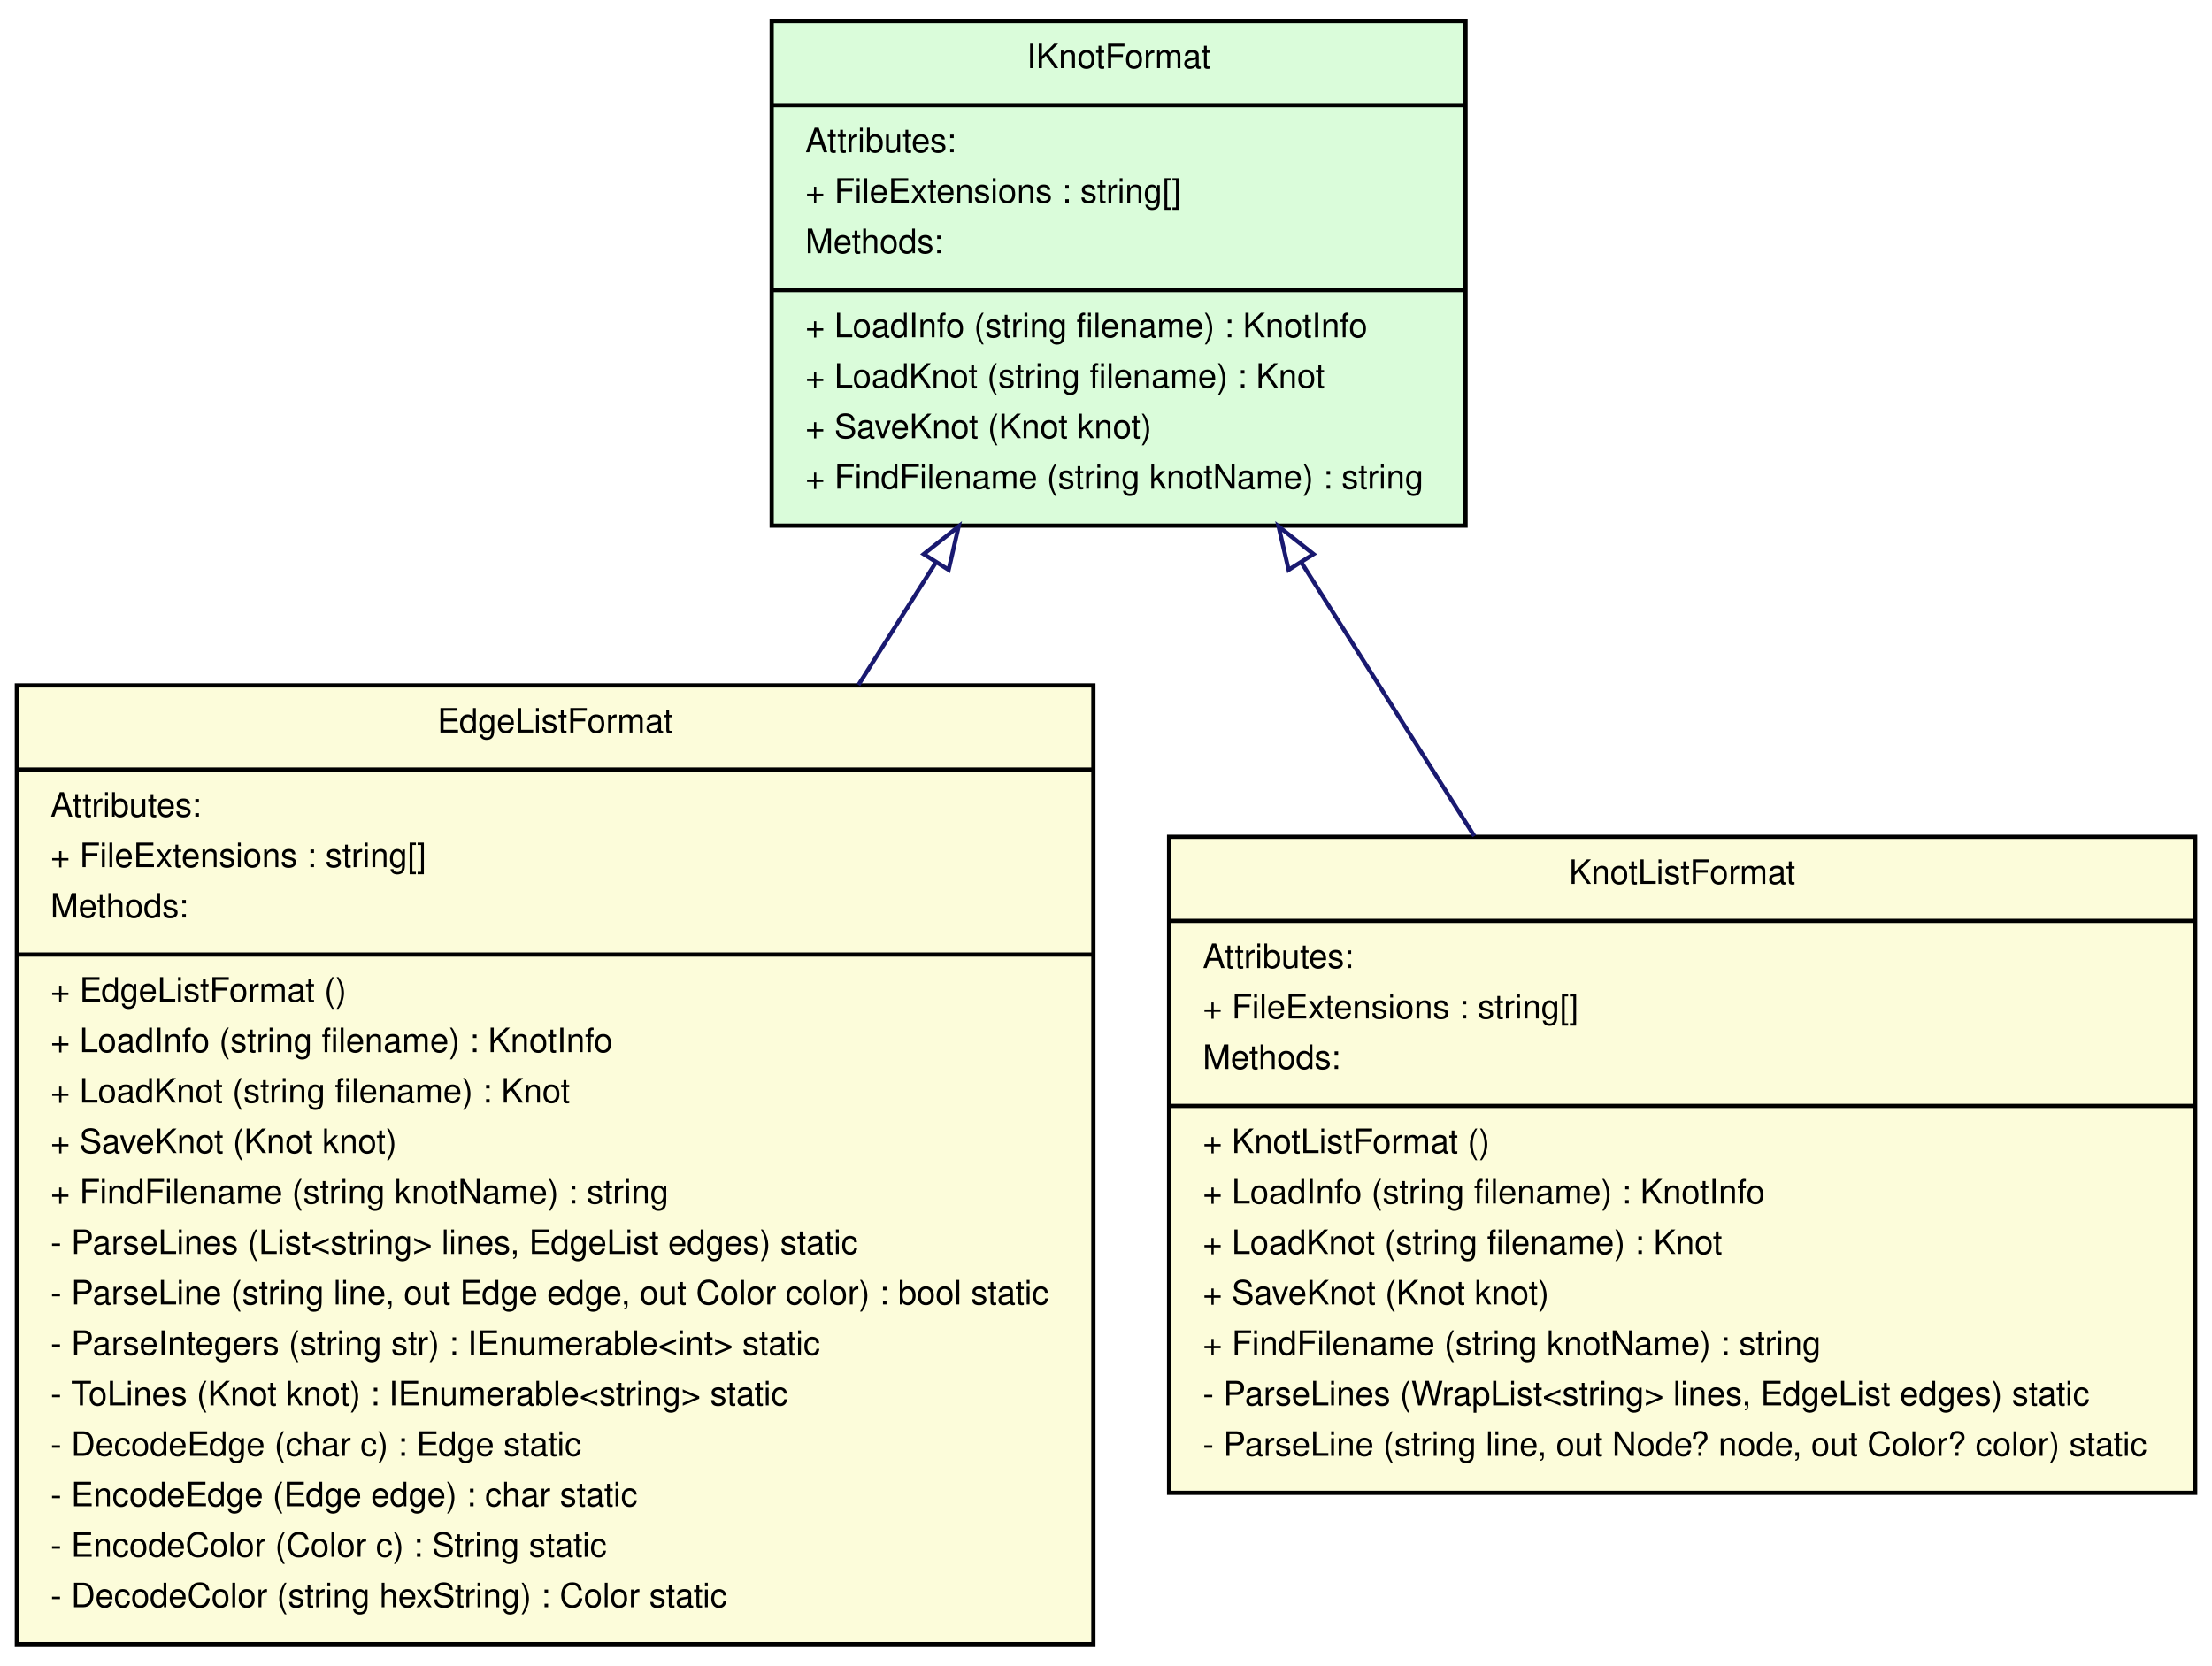
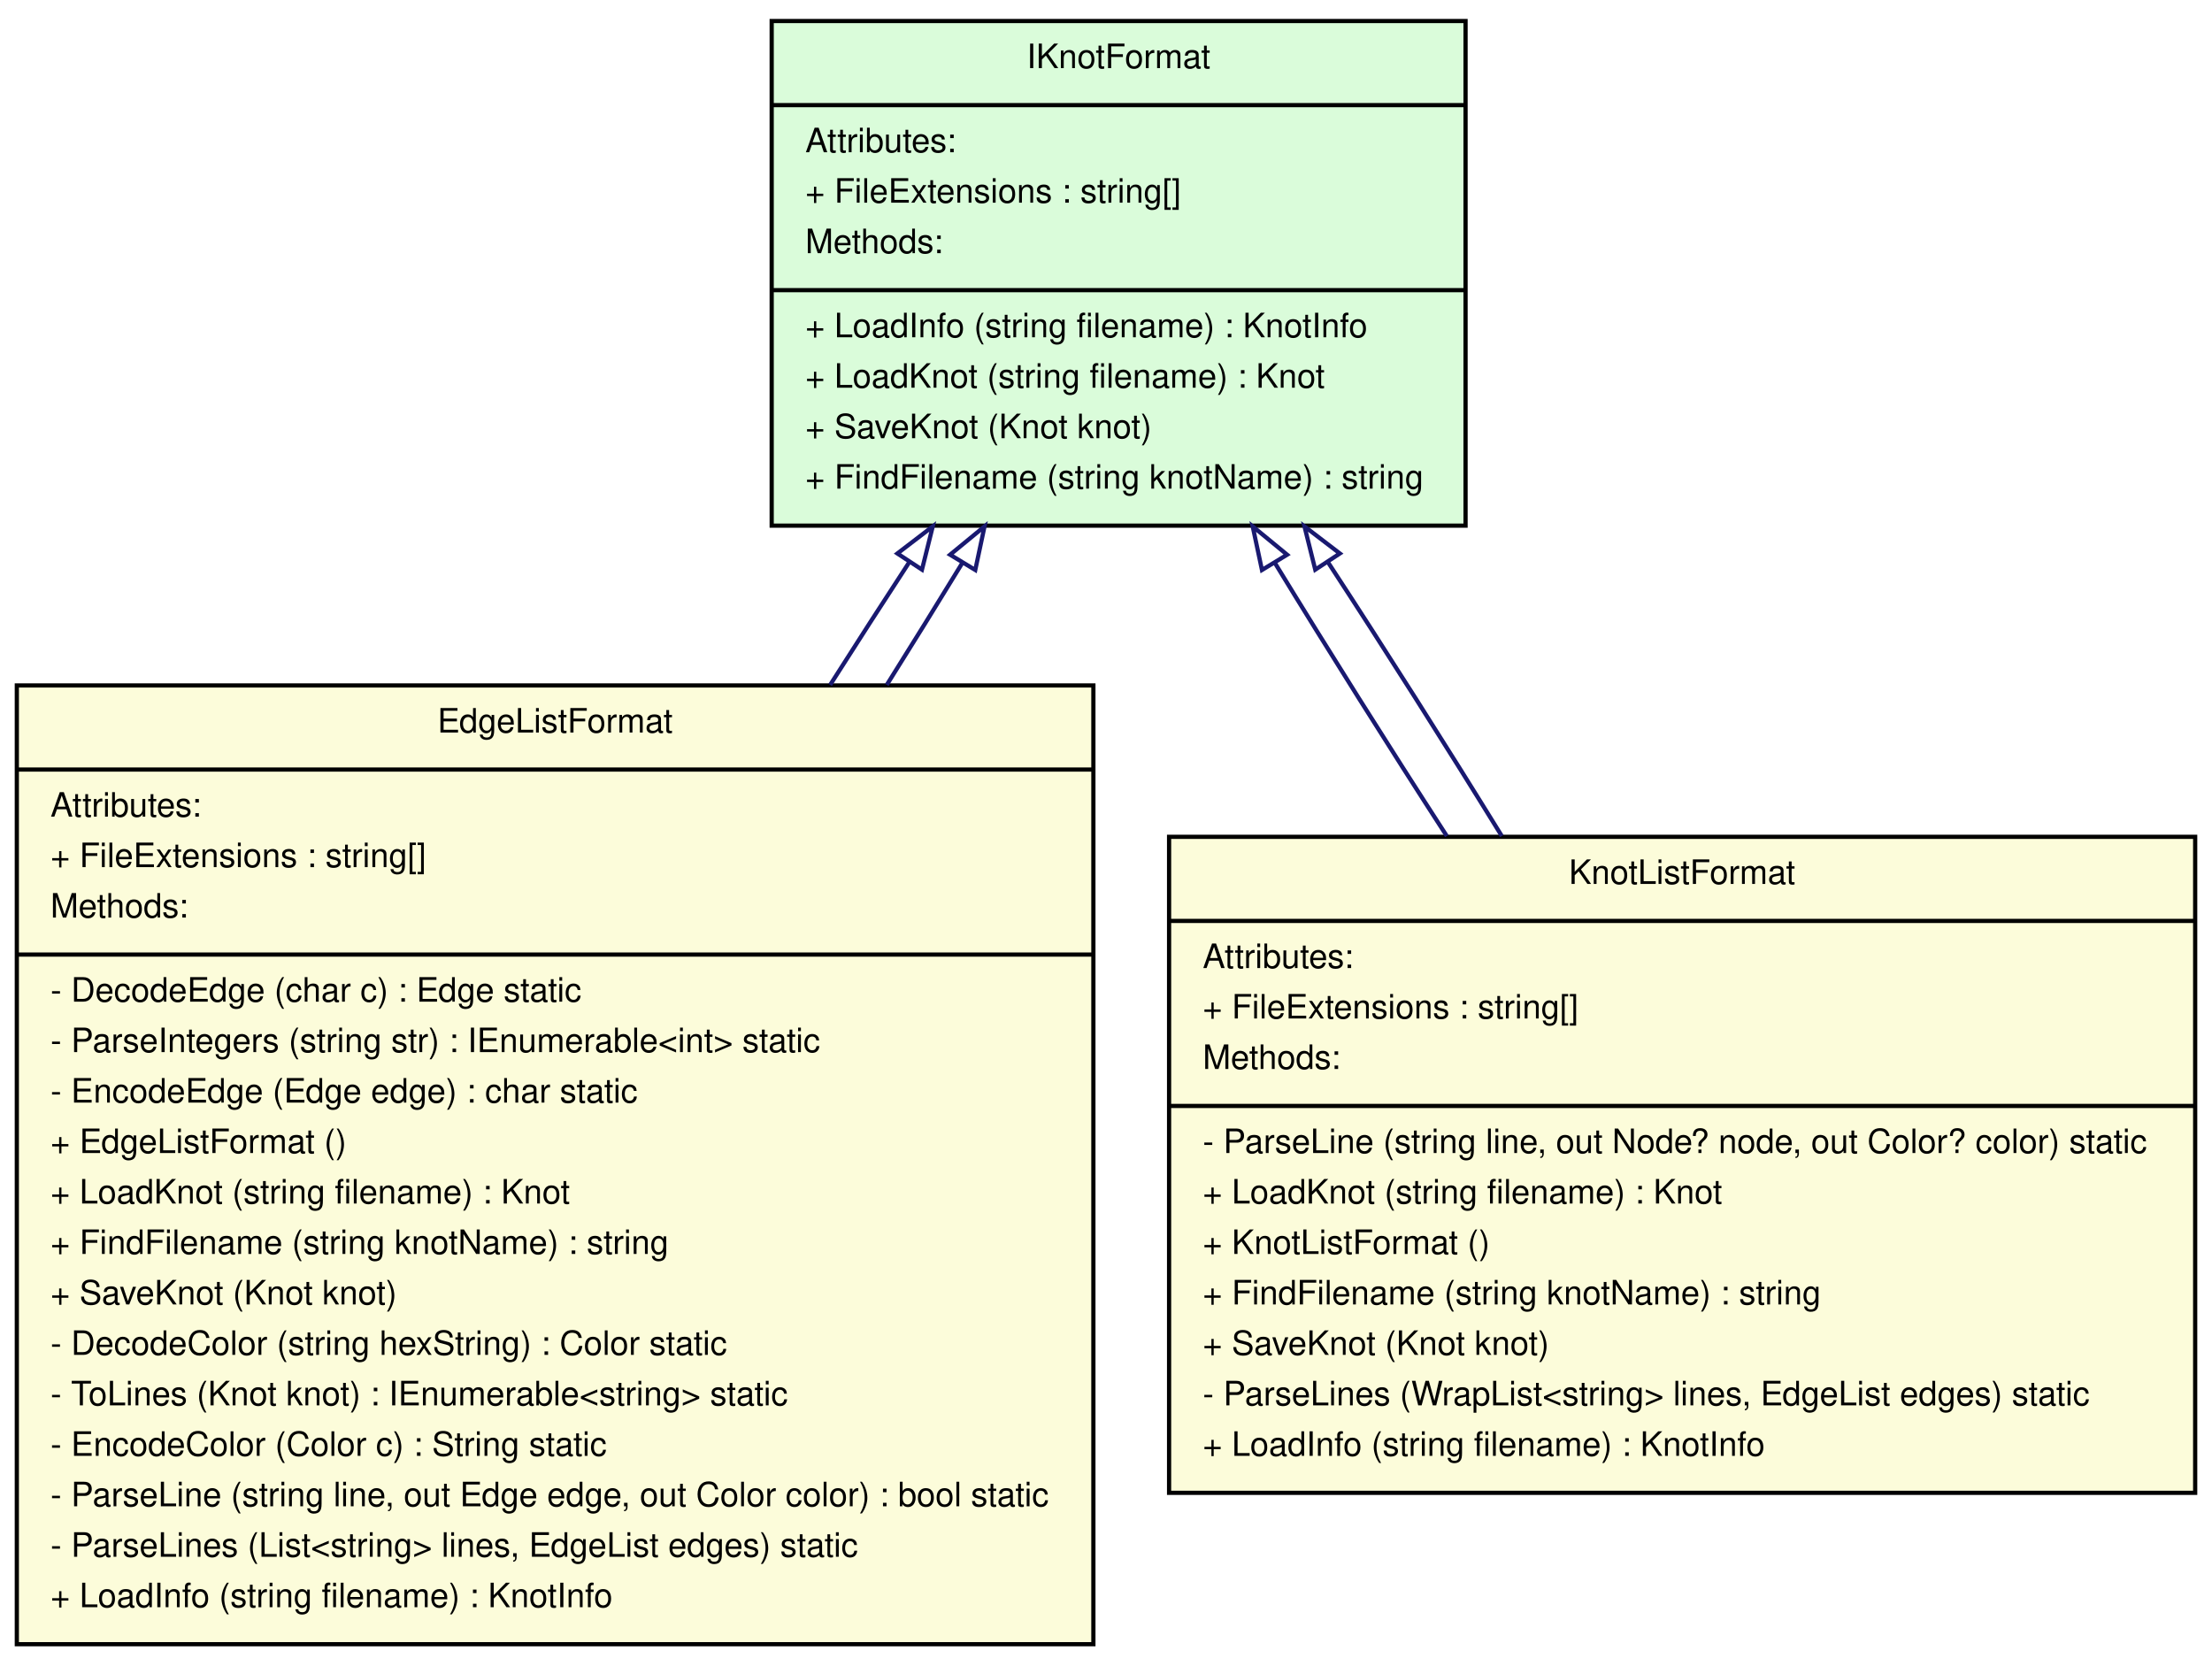
<svg xmlns="http://www.w3.org/2000/svg" width="526pt" height="396pt" viewBox="0.00 0.00 526.00 396.00">
  <g id="graph1" class="graph" transform="scale(1 1) rotate(0) translate(4 392)">
    <polygon fill="white" stroke="white" points="-4,5 -4,-392 523,-392 523,5 -4,5" />
    <g id="node1" class="node">
      <polygon fill="#dafcda" stroke="black" points="179.5,-267 179.5,-387 344.5,-387 344.5,-267 179.5,-267" />
      <text text-anchor="middle" x="262" y="-375.8" font-family="Helvetica,sans-Serif" font-size="8.00">IKnotFormat</text>
      <polyline fill="none" stroke="black" points="179.5,-367 344.5,-367 " />
      <text text-anchor="start" x="187.5" y="-355.8" font-family="Helvetica,sans-Serif" font-size="8.00">Attributes:</text>
      <text text-anchor="start" x="187.5" y="-343.8" font-family="Helvetica,sans-Serif" font-size="8.00">+ FileExtensions : string[]</text>
      <text text-anchor="start" x="187.5" y="-331.8" font-family="Helvetica,sans-Serif" font-size="8.00">Methods:</text>
      <polyline fill="none" stroke="black" points="179.5,-323 344.5,-323 " />
      <text text-anchor="start" x="187.5" y="-311.8" font-family="Helvetica,sans-Serif" font-size="8.00">+ LoadInfo (string filename) : KnotInfo</text>
      <text text-anchor="start" x="187.5" y="-299.8" font-family="Helvetica,sans-Serif" font-size="8.00">+ LoadKnot (string filename) : Knot</text>
      <text text-anchor="start" x="187.5" y="-287.8" font-family="Helvetica,sans-Serif" font-size="8.00">+ SaveKnot (Knot knot)</text>
      <text text-anchor="start" x="187.5" y="-275.8" font-family="Helvetica,sans-Serif" font-size="8.00">+ FindFilename (string knotName) : string</text>
    </g>
    <g id="node2" class="node">
      <polygon fill="#fcfcda" stroke="black" points="0,-1 0,-229 256,-229 256,-1 0,-1" />
      <text text-anchor="middle" x="128" y="-217.8" font-family="Helvetica,sans-Serif" font-size="8.00">EdgeListFormat</text>
      <polyline fill="none" stroke="black" points="0,-209 256,-209 " />
      <text text-anchor="start" x="8" y="-197.8" font-family="Helvetica,sans-Serif" font-size="8.00">Attributes:</text>
      <text text-anchor="start" x="8" y="-185.8" font-family="Helvetica,sans-Serif" font-size="8.00">+ FileExtensions : string[]</text>
      <text text-anchor="start" x="8" y="-173.8" font-family="Helvetica,sans-Serif" font-size="8.00">Methods:</text>
      <polyline fill="none" stroke="black" points="0,-165 256,-165 " />
-       <text text-anchor="start" x="8" y="-153.8" font-family="Helvetica,sans-Serif" font-size="8.00">+ EdgeListFormat ()</text>
-       <text text-anchor="start" x="8" y="-141.8" font-family="Helvetica,sans-Serif" font-size="8.00">+ LoadInfo (string filename) : KnotInfo</text>
-       <text text-anchor="start" x="8" y="-129.8" font-family="Helvetica,sans-Serif" font-size="8.00">+ LoadKnot (string filename) : Knot</text>
-       <text text-anchor="start" x="8" y="-117.8" font-family="Helvetica,sans-Serif" font-size="8.00">+ SaveKnot (Knot knot)</text>
-       <text text-anchor="start" x="8" y="-105.8" font-family="Helvetica,sans-Serif" font-size="8.00">+ FindFilename (string knotName) : string</text>
-       <text text-anchor="start" x="8" y="-93.8" font-family="Helvetica,sans-Serif" font-size="8.00">- ParseLines (List&lt;string&gt; lines, EdgeList edges) static</text>
-       <text text-anchor="start" x="8" y="-81.8" font-family="Helvetica,sans-Serif" font-size="8.00">- ParseLine (string line, out Edge edge, out Color color) : bool static</text>
-       <text text-anchor="start" x="8" y="-69.8" font-family="Helvetica,sans-Serif" font-size="8.00">- ParseIntegers (string str) : IEnumerable&lt;int&gt; static</text>
+       <text text-anchor="start" x="8" y="-153.8" font-family="Helvetica,sans-Serif" font-size="8.00">- DecodeEdge (char c) : Edge static</text>
+       <text text-anchor="start" x="8" y="-141.8" font-family="Helvetica,sans-Serif" font-size="8.00">- ParseIntegers (string str) : IEnumerable&lt;int&gt; static</text>
+       <text text-anchor="start" x="8" y="-129.8" font-family="Helvetica,sans-Serif" font-size="8.00">- EncodeEdge (Edge edge) : char static</text>
+       <text text-anchor="start" x="8" y="-117.8" font-family="Helvetica,sans-Serif" font-size="8.00">+ EdgeListFormat ()</text>
+       <text text-anchor="start" x="8" y="-105.8" font-family="Helvetica,sans-Serif" font-size="8.00">+ LoadKnot (string filename) : Knot</text>
+       <text text-anchor="start" x="8" y="-93.8" font-family="Helvetica,sans-Serif" font-size="8.00">+ FindFilename (string knotName) : string</text>
+       <text text-anchor="start" x="8" y="-81.8" font-family="Helvetica,sans-Serif" font-size="8.00">+ SaveKnot (Knot knot)</text>
+       <text text-anchor="start" x="8" y="-69.8" font-family="Helvetica,sans-Serif" font-size="8.00">- DecodeColor (string hexString) : Color static</text>
      <text text-anchor="start" x="8" y="-57.8" font-family="Helvetica,sans-Serif" font-size="8.00">- ToLines (Knot knot) : IEnumerable&lt;string&gt; static</text>
-       <text text-anchor="start" x="8" y="-45.8" font-family="Helvetica,sans-Serif" font-size="8.00">- DecodeEdge (char c) : Edge static</text>
-       <text text-anchor="start" x="8" y="-33.8" font-family="Helvetica,sans-Serif" font-size="8.00">- EncodeEdge (Edge edge) : char static</text>
-       <text text-anchor="start" x="8" y="-21.8" font-family="Helvetica,sans-Serif" font-size="8.00">- EncodeColor (Color c) : String static</text>
-       <text text-anchor="start" x="8" y="-9.8" font-family="Helvetica,sans-Serif" font-size="8.00">- DecodeColor (string hexString) : Color static</text>
+       <text text-anchor="start" x="8" y="-45.8" font-family="Helvetica,sans-Serif" font-size="8.00">- EncodeColor (Color c) : String static</text>
+       <text text-anchor="start" x="8" y="-33.8" font-family="Helvetica,sans-Serif" font-size="8.00">- ParseLine (string line, out Edge edge, out Color color) : bool static</text>
+       <text text-anchor="start" x="8" y="-21.8" font-family="Helvetica,sans-Serif" font-size="8.00">- ParseLines (List&lt;string&gt; lines, EdgeList edges) static</text>
+       <text text-anchor="start" x="8" y="-9.8" font-family="Helvetica,sans-Serif" font-size="8.00">+ LoadInfo (string filename) : KnotInfo</text>
    </g>
    <g id="edge2" class="edge">
-       <path fill="none" stroke="midnightblue" d="M218.59,-258.321C212.649,-248.922 206.424,-239.074 200.139,-229.13" />
-       <polygon fill="none" stroke="midnightblue" points="215.658,-260.233 223.959,-266.816 221.575,-256.493 215.658,-260.233" />
+       <path fill="none" stroke="midnightblue" d="M212.226,-258.321C206.083,-248.922 199.735,-239.074 193.407,-229.13" />
+       <polygon fill="none" stroke="midnightblue" points="209.39,-260.378 217.804,-266.816 215.241,-256.536 209.39,-260.378" />
+     </g>
+     <g id="edge6" class="edge">
+       <path fill="none" stroke="midnightblue" d="M224.777,-258.033C219.09,-248.721 213.049,-238.973 206.871,-229.13" />
+       <polygon fill="none" stroke="midnightblue" points="221.93,-260.088 230.115,-266.816 227.913,-256.453 221.93,-260.088" />
    </g>
    <g id="node3" class="node">
      <polygon fill="#fcfcda" stroke="black" points="274,-37 274,-193 518,-193 518,-37 274,-37" />
      <text text-anchor="middle" x="396" y="-181.8" font-family="Helvetica,sans-Serif" font-size="8.00">KnotListFormat</text>
      <polyline fill="none" stroke="black" points="274,-173 518,-173 " />
      <text text-anchor="start" x="282" y="-161.8" font-family="Helvetica,sans-Serif" font-size="8.00">Attributes:</text>
      <text text-anchor="start" x="282" y="-149.8" font-family="Helvetica,sans-Serif" font-size="8.00">+ FileExtensions : string[]</text>
      <text text-anchor="start" x="282" y="-137.8" font-family="Helvetica,sans-Serif" font-size="8.00">Methods:</text>
      <polyline fill="none" stroke="black" points="274,-129 518,-129 " />
-       <text text-anchor="start" x="282" y="-117.8" font-family="Helvetica,sans-Serif" font-size="8.00">+ KnotListFormat ()</text>
-       <text text-anchor="start" x="282" y="-105.8" font-family="Helvetica,sans-Serif" font-size="8.00">+ LoadInfo (string filename) : KnotInfo</text>
-       <text text-anchor="start" x="282" y="-93.8" font-family="Helvetica,sans-Serif" font-size="8.00">+ LoadKnot (string filename) : Knot</text>
-       <text text-anchor="start" x="282" y="-81.8" font-family="Helvetica,sans-Serif" font-size="8.00">+ SaveKnot (Knot knot)</text>
-       <text text-anchor="start" x="282" y="-69.8" font-family="Helvetica,sans-Serif" font-size="8.00">+ FindFilename (string knotName) : string</text>
+       <text text-anchor="start" x="282" y="-117.8" font-family="Helvetica,sans-Serif" font-size="8.00">- ParseLine (string line, out Node? node, out Color? color) static</text>
+       <text text-anchor="start" x="282" y="-105.8" font-family="Helvetica,sans-Serif" font-size="8.00">+ LoadKnot (string filename) : Knot</text>
+       <text text-anchor="start" x="282" y="-93.8" font-family="Helvetica,sans-Serif" font-size="8.00">+ KnotListFormat ()</text>
+       <text text-anchor="start" x="282" y="-81.8" font-family="Helvetica,sans-Serif" font-size="8.00">+ FindFilename (string knotName) : string</text>
+       <text text-anchor="start" x="282" y="-69.8" font-family="Helvetica,sans-Serif" font-size="8.00">+ SaveKnot (Knot knot)</text>
      <text text-anchor="start" x="282" y="-57.8" font-family="Helvetica,sans-Serif" font-size="8.00">- ParseLines (WrapList&lt;string&gt; lines, EdgeList edges) static</text>
-       <text text-anchor="start" x="282" y="-45.8" font-family="Helvetica,sans-Serif" font-size="8.00">- ParseLine (string line, out Node? node, out Color? color) static</text>
+       <text text-anchor="start" x="282" y="-45.8" font-family="Helvetica,sans-Serif" font-size="8.00">+ LoadInfo (string filename) : KnotInfo</text>
    </g>
    <g id="edge4" class="edge">
-       <path fill="none" stroke="midnightblue" d="M305.389,-258.355C318.535,-237.557 333.072,-214.558 346.582,-193.183" />
-       <polygon fill="none" stroke="midnightblue" points="302.425,-256.493 300.041,-266.816 308.342,-260.233 302.425,-256.493" />
+       <path fill="none" stroke="midnightblue" d="M299.195,-258.078C311.852,-237.352 326.263,-214.463 340.043,-193.183" />
+       <polygon fill="none" stroke="midnightblue" points="296.087,-256.453 293.885,-266.816 302.069,-260.088 296.087,-256.453" />
+     </g>
+     <g id="edge8" class="edge">
+       <path fill="none" stroke="midnightblue" d="M311.752,-258.355C325.346,-237.557 339.942,-214.558 353.121,-193.183" />
+       <polygon fill="none" stroke="midnightblue" points="308.759,-256.536 306.196,-266.816 314.61,-260.378 308.759,-256.536" />
    </g>
  </g>
</svg>
